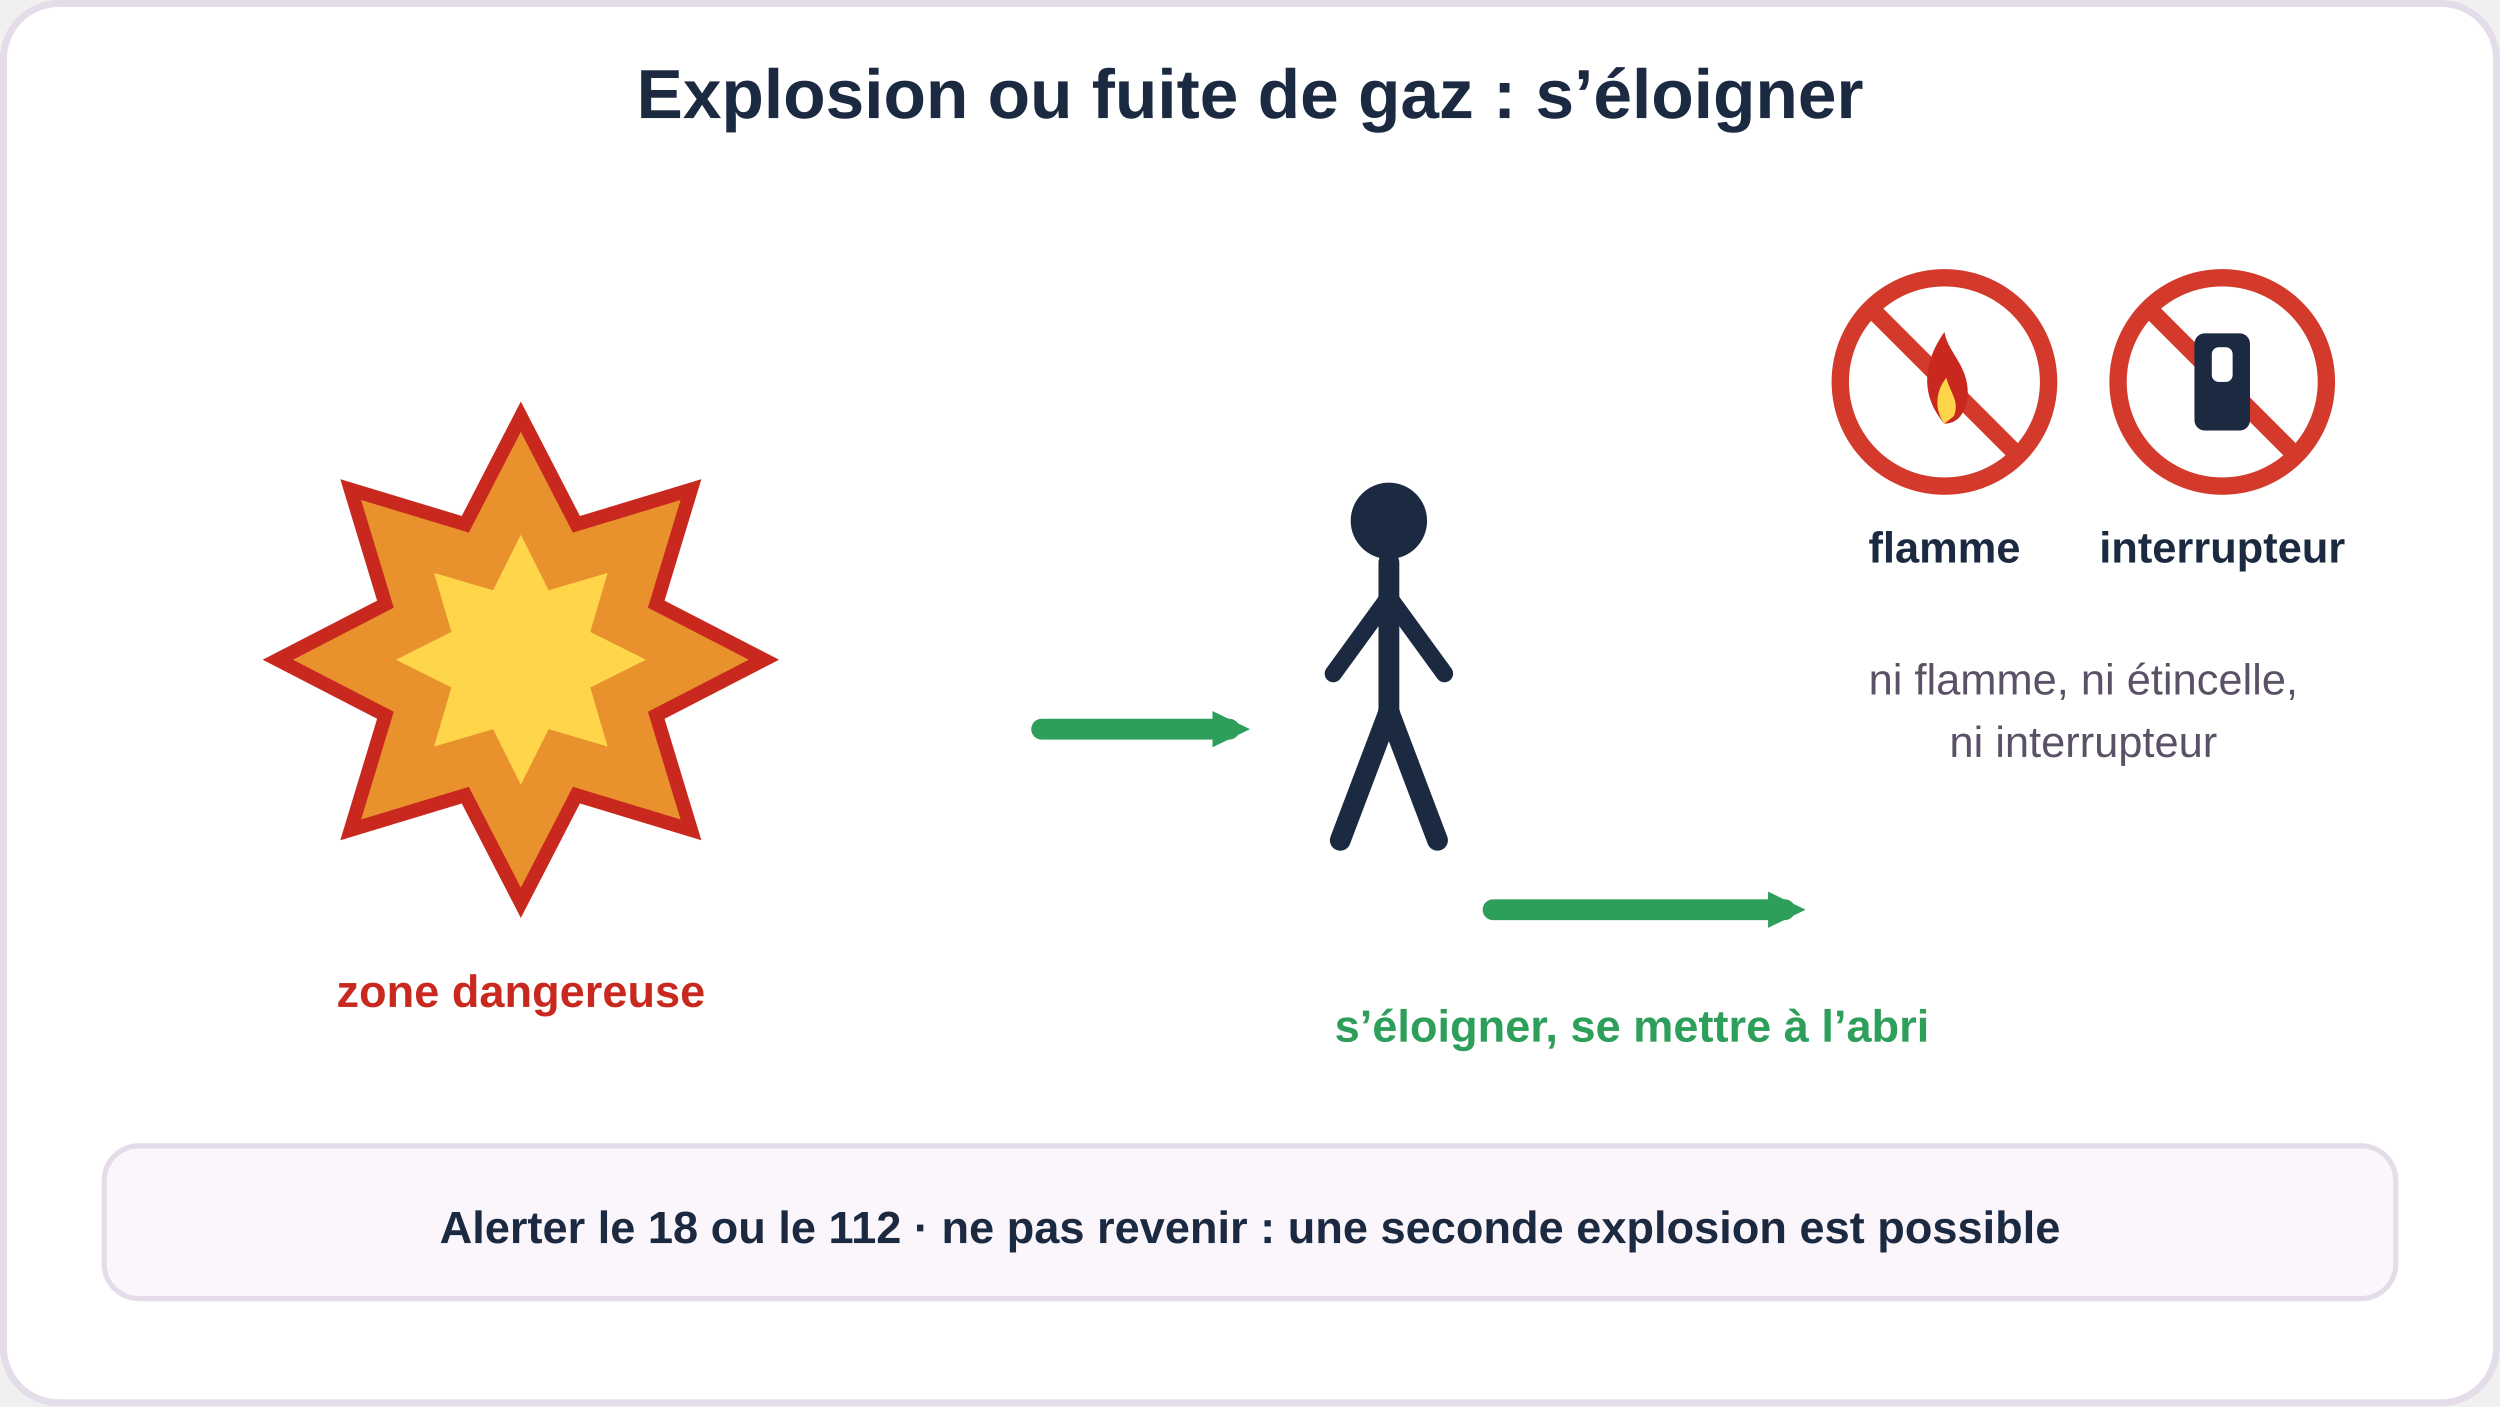
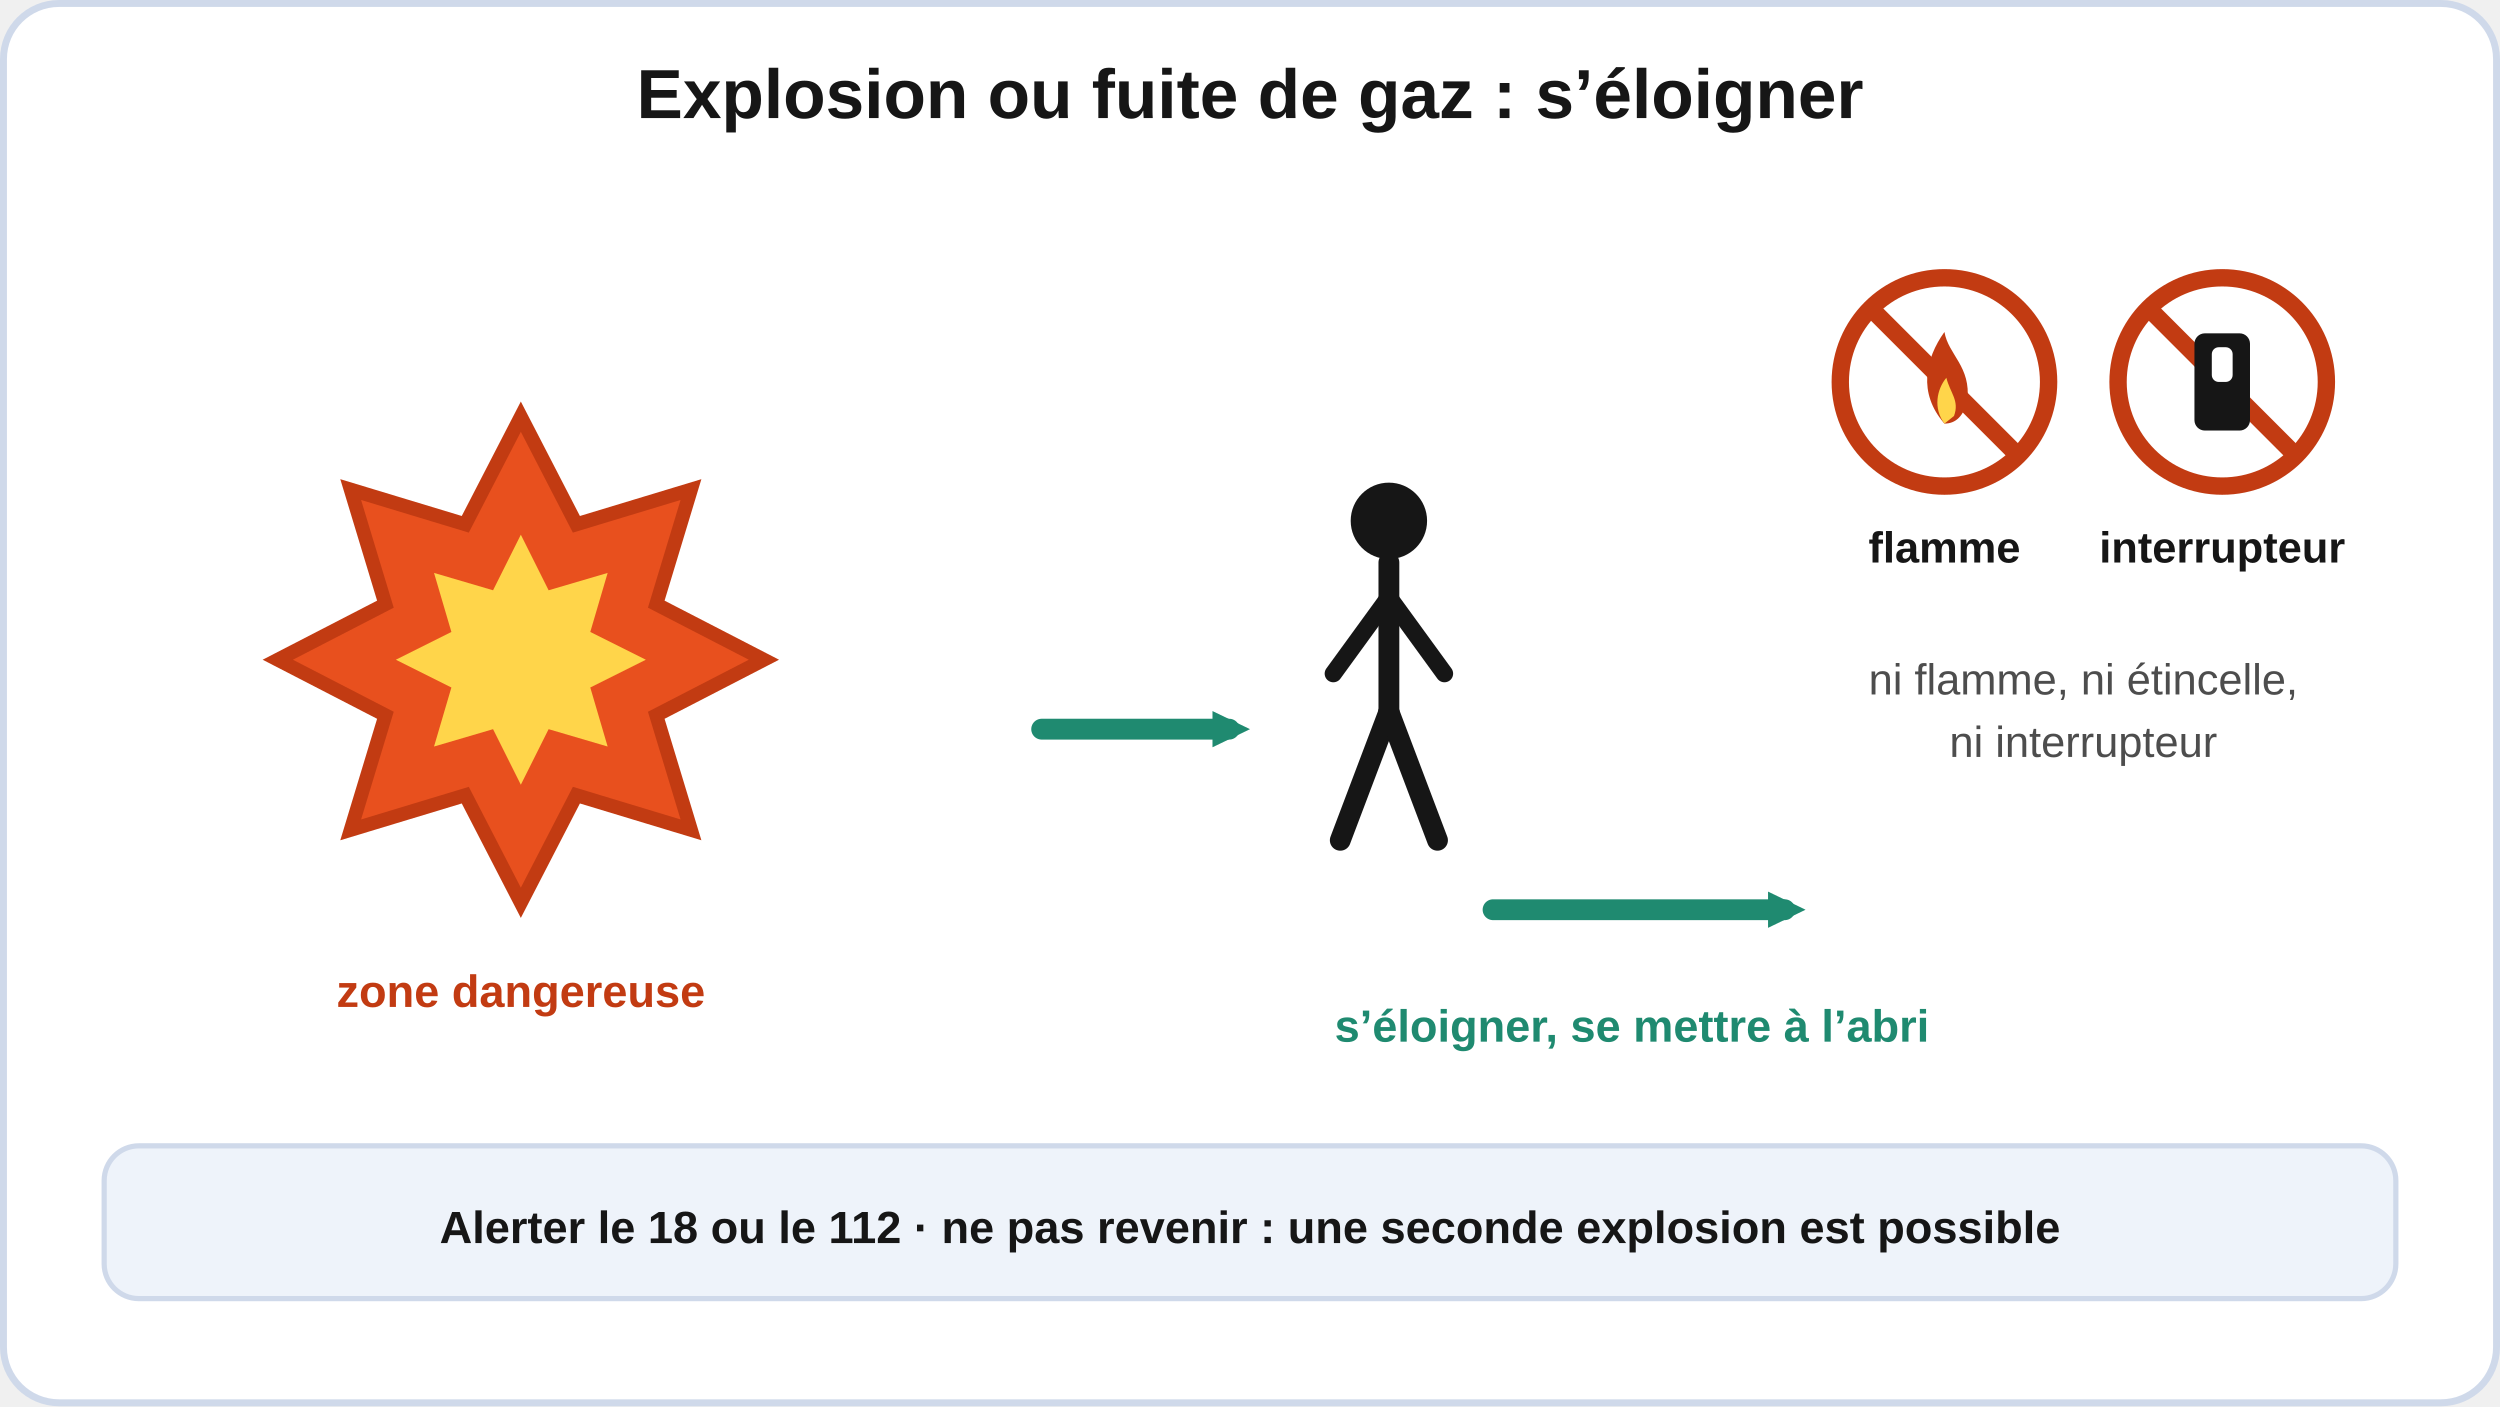
<svg xmlns="http://www.w3.org/2000/svg" viewBox="0 0 720 405" role="img" aria-labelledby="t d" font-family="Segoe UI,system-ui,Arial,sans-serif">
-   <rect x="1" y="1" width="718" height="403" rx="16" fill="#fff" stroke="#e4dde9" stroke-width="2" />
-   <text x="360" y="34" font-size="20" fill="#1b2a41" text-anchor="middle" font-weight="700">Explosion ou fuite de gaz : s’éloigner</text>
-   <polygon points="220,190 189,206 199,239 166,229 150,260 134,229 101,239 111,206 80,190 111,174 101,141 134,151 150,120 166,151 199,141 189,174" fill="#e8912d" stroke="#C8281E" stroke-width="4" />
+   <rect x="1" y="1" width="718" height="403" rx="16" fill="#fff" stroke="#CFD9EA" stroke-width="2" />
+   <text x="360" y="34" font-size="20" fill="#161616" text-anchor="middle" font-weight="700">Explosion ou fuite de gaz : s’éloigner</text>
+   <polygon points="220,190 189,206 199,239 166,229 150,260 134,229 101,239 111,206 80,190 111,174 101,141 134,151 150,120 166,151 199,141 189,174" fill="#E8501E" stroke="#C23B12" stroke-width="4" />
  <polygon points="186,190 170,198 175,215 158,210 150,226 142,210 125,215 130,198 114,190 130,182 125,165 142,170 150,154 158,170 175,165 170,182" fill="#ffd54a" />
-   <text x="150" y="290" font-size="13" fill="#C8281E" text-anchor="middle" font-weight="700">zone dangereuse</text>
-   <circle cx="400" cy="150" r="11" fill="#1b2a41" />
-   <line x1="400" y1="162" x2="400" y2="205" stroke="#1b2a41" stroke-width="6" stroke-linecap="round" />
-   <line x1="400" y1="172" x2="384" y2="194" stroke="#1b2a41" stroke-width="5" stroke-linecap="round" />
-   <line x1="400" y1="172" x2="416" y2="194" stroke="#1b2a41" stroke-width="5" stroke-linecap="round" />
-   <line x1="400" y1="205" x2="386" y2="242" stroke="#1b2a41" stroke-width="6" stroke-linecap="round" />
-   <line x1="400" y1="205" x2="414" y2="242" stroke="#1b2a41" stroke-width="6" stroke-linecap="round" />
-   <line x1="300" y1="210" x2="354.0" y2="210.0" stroke="#2e9f5b" stroke-width="6" stroke-linecap="round" />
-   <polygon points="360,210 349.195,215.22 349.195,204.78" fill="#2e9f5b" />
-   <line x1="430" y1="262" x2="514.0" y2="262.0" stroke="#2e9f5b" stroke-width="6" stroke-linecap="round" />
-   <polygon points="520,262 509.195,267.22 509.195,256.78" fill="#2e9f5b" />
-   <text x="470" y="300" font-size="13" fill="#2e9f5b" text-anchor="middle" font-weight="700">s’éloigner, se mettre à l’abri</text>
-   <circle cx="560" cy="110" r="30" fill="#fff" stroke="#d33a2c" stroke-width="5" />
-   <line x1="539" y1="89" x2="581" y2="131" stroke="#d33a2c" stroke-width="5" />
-   <text x="560" y="162" font-size="12.5" fill="#1b2a41" text-anchor="middle" font-weight="600">flamme</text>
-   <circle cx="640" cy="110" r="30" fill="#fff" stroke="#d33a2c" stroke-width="5" />
-   <line x1="619" y1="89" x2="661" y2="131" stroke="#d33a2c" stroke-width="5" />
-   <text x="640" y="162" font-size="12.5" fill="#1b2a41" text-anchor="middle" font-weight="600">interrupteur</text>
-   <path transform="translate(560,122) scale(0.55)" d="M0 0 C-14 -16 -10 -34 0 -48 C2 -36 14 -30 12 -12 C10 -4 6 0 0 0Z" fill="#C8281E" />
+   <text x="150" y="290" font-size="13" fill="#C23B12" text-anchor="middle" font-weight="700">zone dangereuse</text>
+   <circle cx="400" cy="150" r="11" fill="#161616" />
+   <line x1="400" y1="162" x2="400" y2="205" stroke="#161616" stroke-width="6" stroke-linecap="round" />
+   <line x1="400" y1="172" x2="384" y2="194" stroke="#161616" stroke-width="5" stroke-linecap="round" />
+   <line x1="400" y1="172" x2="416" y2="194" stroke="#161616" stroke-width="5" stroke-linecap="round" />
+   <line x1="400" y1="205" x2="386" y2="242" stroke="#161616" stroke-width="6" stroke-linecap="round" />
+   <line x1="400" y1="205" x2="414" y2="242" stroke="#161616" stroke-width="6" stroke-linecap="round" />
+   <line x1="300" y1="210" x2="354.0" y2="210.0" stroke="#1F8A70" stroke-width="6" stroke-linecap="round" />
+   <polygon points="360,210 349.195,215.22 349.195,204.78" fill="#1F8A70" />
+   <line x1="430" y1="262" x2="514.0" y2="262.0" stroke="#1F8A70" stroke-width="6" stroke-linecap="round" />
+   <polygon points="520,262 509.195,267.22 509.195,256.78" fill="#1F8A70" />
+   <text x="470" y="300" font-size="13" fill="#1F8A70" text-anchor="middle" font-weight="700">s’éloigner, se mettre à l’abri</text>
+   <circle cx="560" cy="110" r="30" fill="#fff" stroke="#C23B12" stroke-width="5" />
+   <line x1="539" y1="89" x2="581" y2="131" stroke="#C23B12" stroke-width="5" />
+   <text x="560" y="162" font-size="12.5" fill="#161616" text-anchor="middle" font-weight="600">flamme</text>
+   <circle cx="640" cy="110" r="30" fill="#fff" stroke="#C23B12" stroke-width="5" />
+   <line x1="619" y1="89" x2="661" y2="131" stroke="#C23B12" stroke-width="5" />
+   <text x="640" y="162" font-size="12.5" fill="#161616" text-anchor="middle" font-weight="600">interrupteur</text>
+   <path transform="translate(560,122) scale(0.55)" d="M0 0 C-14 -16 -10 -34 0 -48 C2 -36 14 -30 12 -12 C10 -4 6 0 0 0Z" fill="#C23B12" />
  <path transform="translate(560,122) scale(0.55)" d="M0 0 C-6 -8 -4 -18 1 -24 C3 -16 8 -12 5 -4Z" fill="#ffd54a" />
-   <rect x="632" y="96" width="16" height="28" rx="3" fill="#1b2a41" />
+   <rect x="632" y="96" width="16" height="28" rx="3" fill="#161616" />
  <rect x="637" y="100" width="6" height="10" rx="2" fill="#fff" />
-   <text x="600" y="200" font-size="12.5" fill="#5b5166" text-anchor="middle" font-weight="400">ni flamme, ni étincelle,</text>
-   <text x="600" y="218" font-size="12.5" fill="#5b5166" text-anchor="middle" font-weight="400">ni interrupteur</text>
-   <rect x="30" y="330" width="660" height="44" rx="10" fill="#faf6fb" stroke="#e4dde9" stroke-width="1.5" />
-   <text x="360" y="358" font-size="13" fill="#1b2a41" text-anchor="middle" font-weight="600">Alerter le 18 ou le 112 · ne pas revenir : une seconde explosion est possible</text>
+   <text x="600" y="200" font-size="12.5" fill="#4d4d4d" text-anchor="middle" font-weight="400">ni flamme, ni étincelle,</text>
+   <text x="600" y="218" font-size="12.5" fill="#4d4d4d" text-anchor="middle" font-weight="400">ni interrupteur</text>
+   <rect x="30" y="330" width="660" height="44" rx="10" fill="#EEF3FA" stroke="#CFD9EA" stroke-width="1.5" />
+   <text x="360" y="358" font-size="13" fill="#161616" text-anchor="middle" font-weight="600">Alerter le 18 ou le 112 · ne pas revenir : une seconde explosion est possible</text>
</svg>
